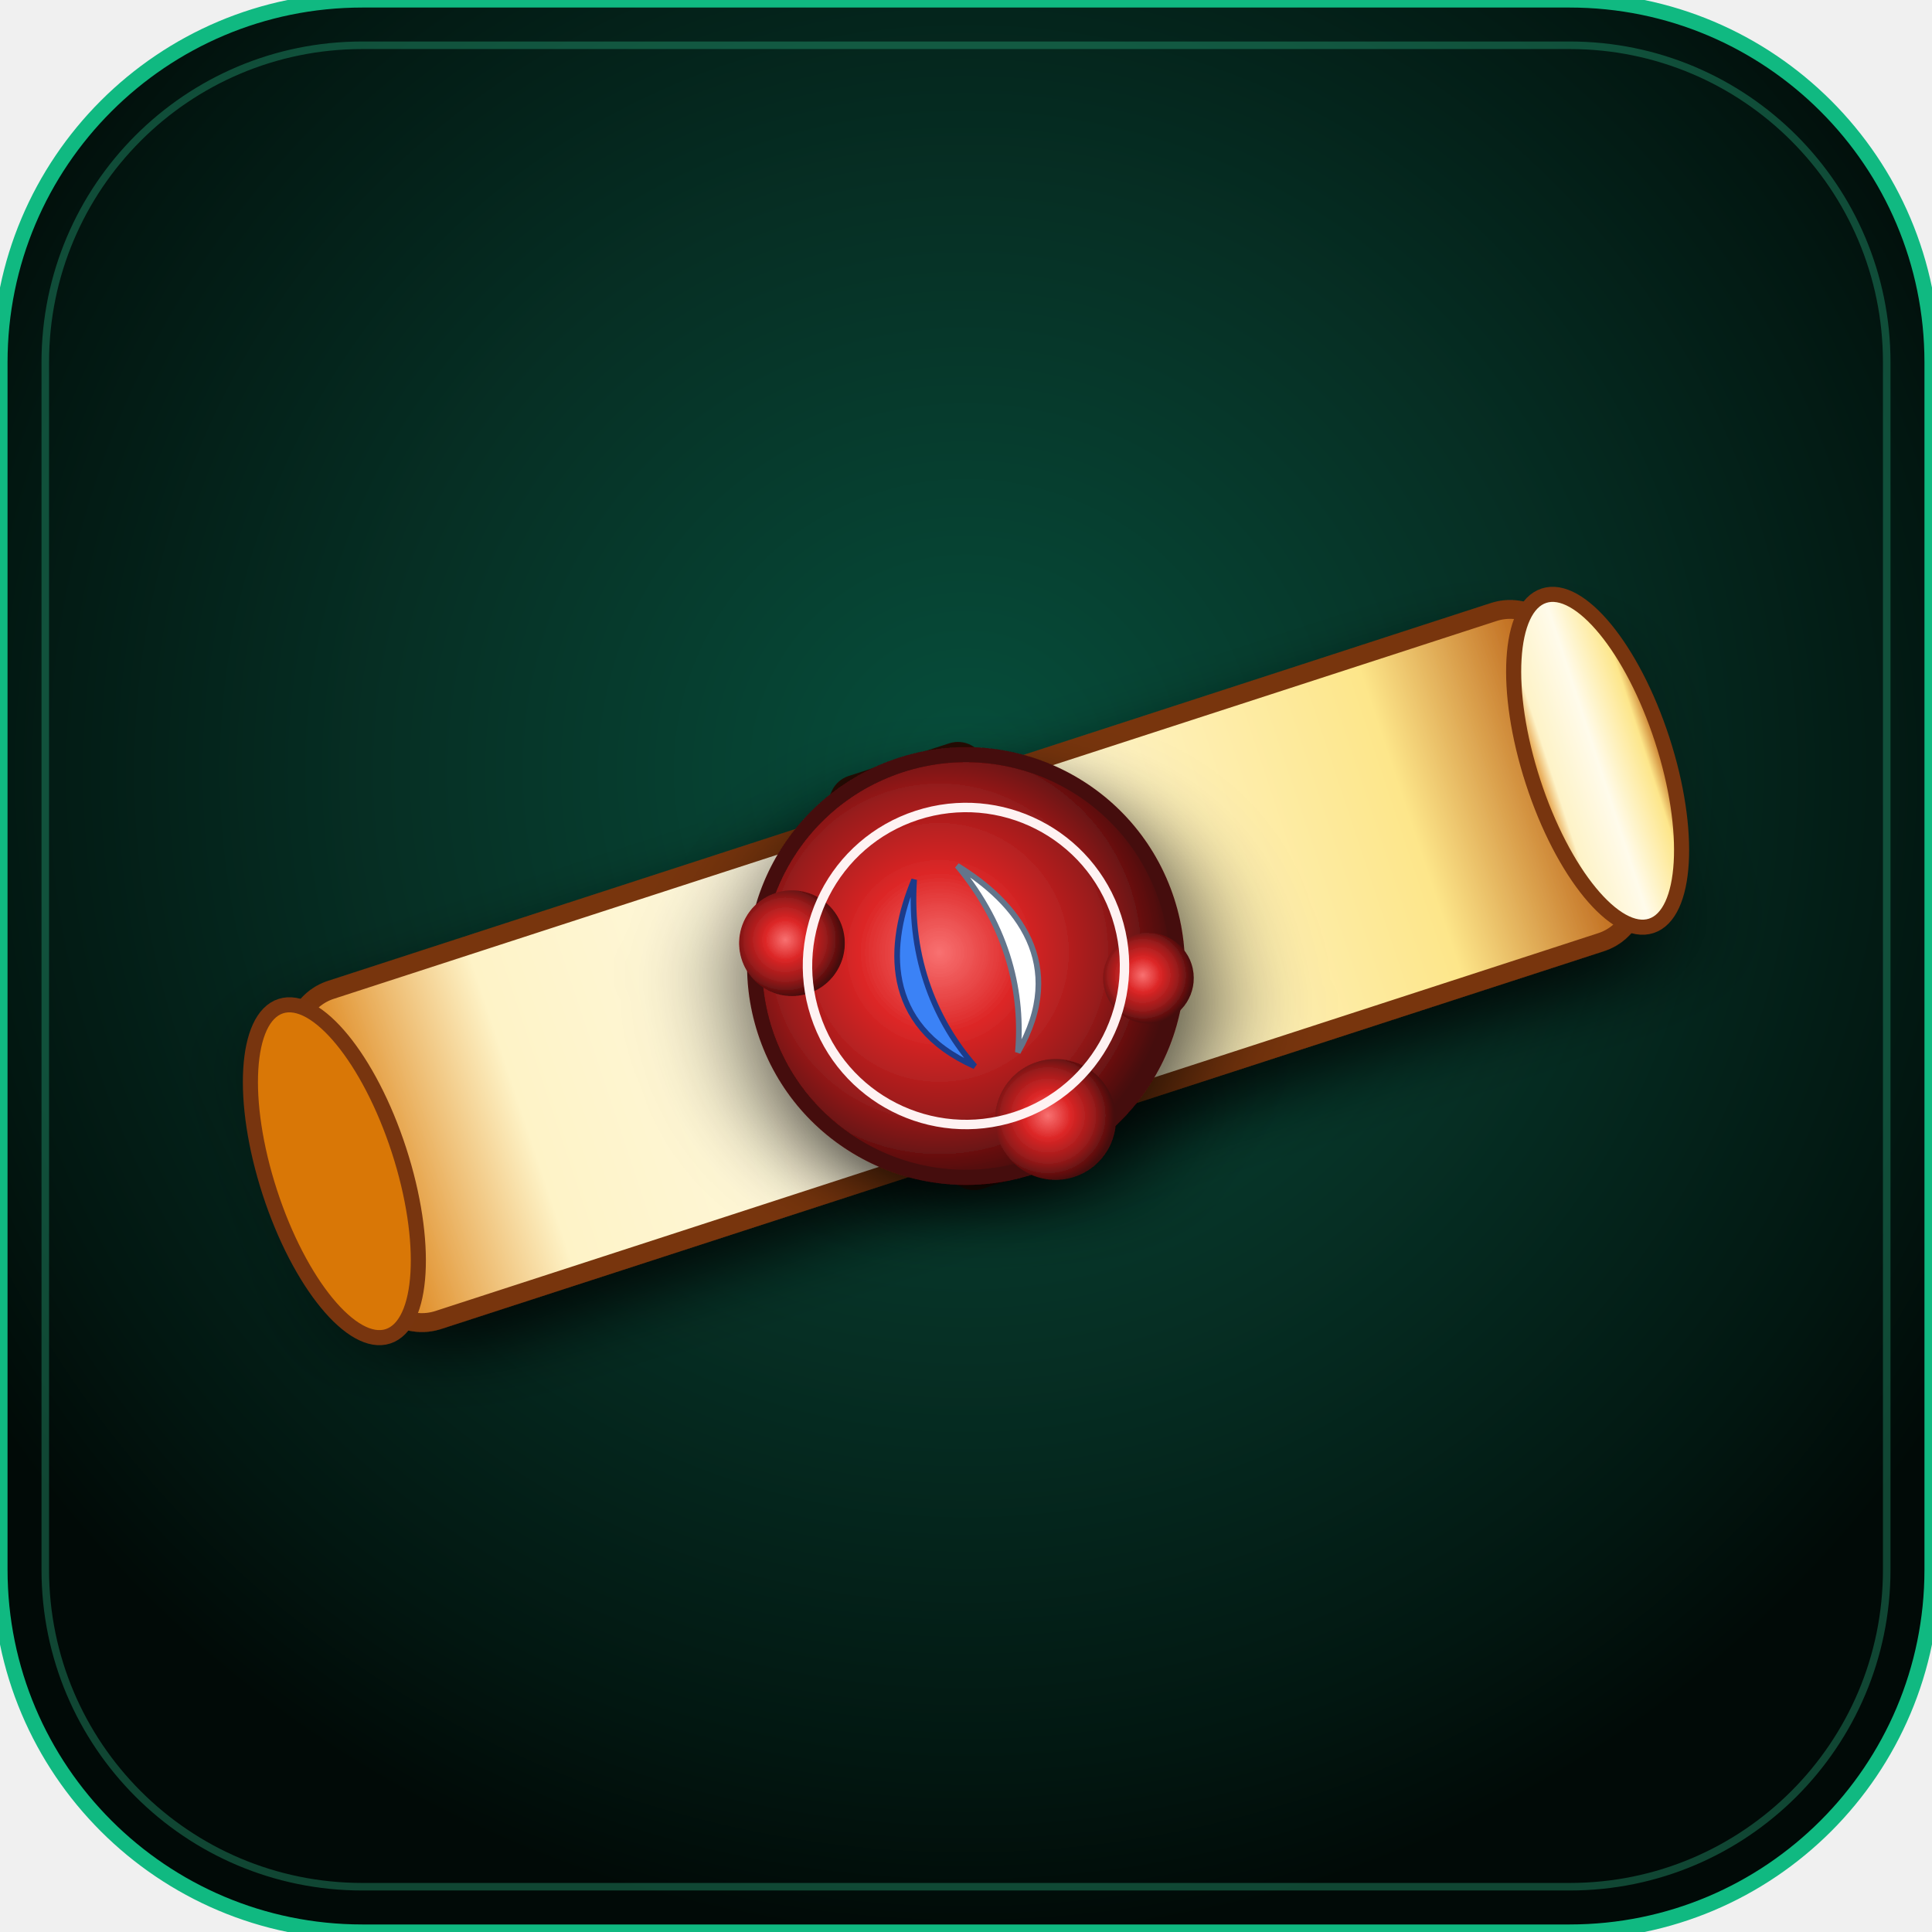
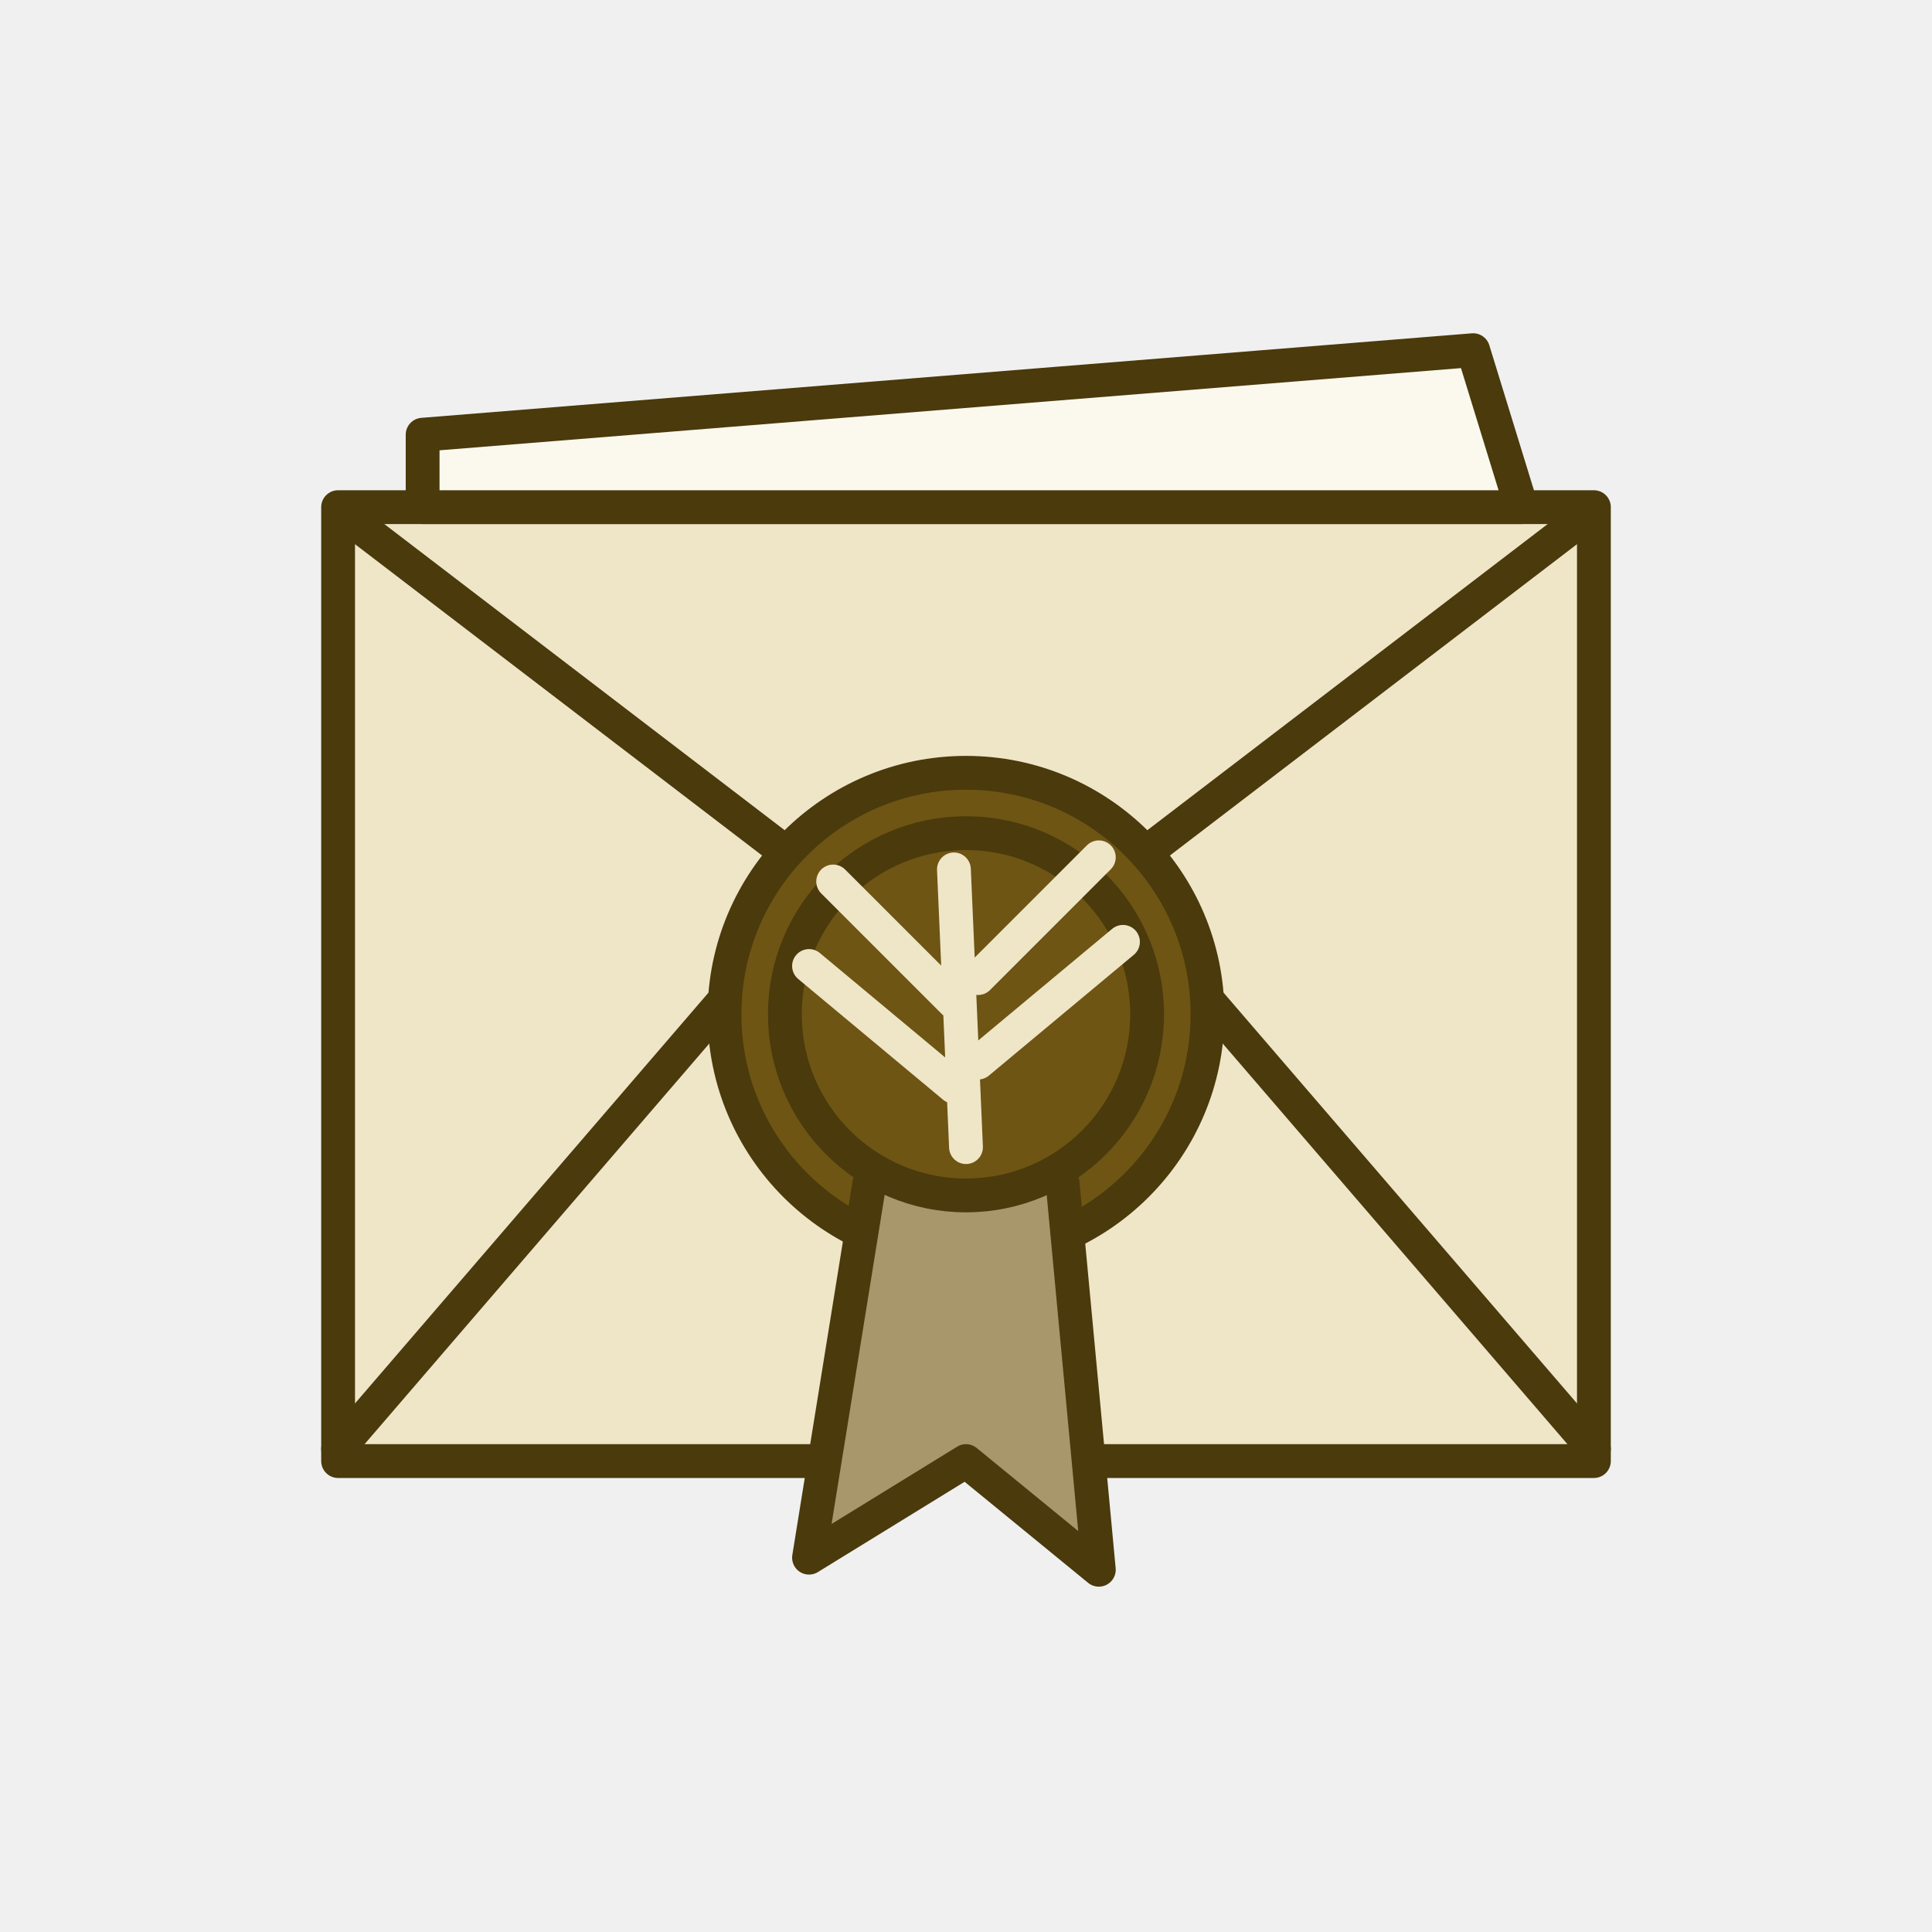
- <svg xmlns="http://www.w3.org/2000/svg" viewBox="0 0 512 512" width="100%" height="100%">
-   <defs>
-     <radialGradient id="scoutBg" cx="50%" cy="40%" r="60%">
-       <stop offset="0%" stop-color="#064E3B" />
-       <stop offset="50%" stop-color="#062F24" />
-       <stop offset="85%" stop-color="#021711" />
-       <stop offset="100%" stop-color="#010A07" />
-     </radialGradient>
-     <linearGradient id="parchmentRoll" x1="0%" y1="0%" x2="100%" y2="0%">
-       <stop offset="0%" stop-color="#D97706" />
-       <stop offset="15%" stop-color="#FEF3C7" />
-       <stop offset="50%" stop-color="#FFFBEB" />
-       <stop offset="85%" stop-color="#FDE68A" />
-       <stop offset="100%" stop-color="#B45309" />
-     </linearGradient>
-     <radialGradient id="crimsonWax" cx="45%" cy="45%" r="55%">
-       <stop offset="0%" stop-color="#F87171" />
-       <stop offset="35%" stop-color="#DC2626" />
-       <stop offset="70%" stop-color="#991B1B" />
-       <stop offset="100%" stop-color="#450A0A" />
-     </radialGradient>
-     <filter id="waxShadow" x="-20%" y="-20%" width="140%" height="140%">
-       <feDropShadow dx="0" dy="8" stdDeviation="12" flood-color="#000" flood-opacity="0.8" />
-     </filter>
-   </defs>
-   <rect width="512" height="512" rx="96" fill="url(#scoutBg)" stroke="#10B981" stroke-width="4" />
-   <rect x="12" y="12" width="488" height="488" rx="84" fill="none" stroke="#34D399" stroke-opacity="0.3" stroke-width="2" />
-   <g transform="rotate(-18, 256, 256)">
-     <rect x="80" y="210" width="352" height="92" rx="14" fill="url(#parchmentRoll)" stroke="#78350F" stroke-width="5" filter="url(#waxShadow)" />
-     <ellipse cx="80" cy="256" rx="18" ry="46" fill="#D97706" stroke="#78350F" stroke-width="4" />
-     <ellipse cx="432" cy="256" rx="18" ry="46" fill="url(#parchmentRoll)" stroke="#78350F" stroke-width="4" />
-     <rect x="236" y="200" width="40" height="112" rx="6" fill="#451A03" stroke="#260C03" stroke-width="3" />
-     <line x1="244" y1="200" x2="244" y2="312" stroke="#B45309" stroke-width="2" stroke-dasharray="6 4" />
-     <line x1="268" y1="200" x2="268" y2="312" stroke="#B45309" stroke-width="2" stroke-dasharray="6 4" />
-     <g transform="translate(256, 256)" filter="url(#waxShadow)">
-       <circle cx="0" cy="0" r="56" fill="url(#crimsonWax)" stroke="#450A0A" stroke-width="4" />
-       <circle cx="-42" cy="-20" r="14" fill="url(#crimsonWax)" />
-       <circle cx="45" cy="18" r="12" fill="url(#crimsonWax)" />
-       <circle cx="10" cy="46" r="16" fill="url(#crimsonWax)" />
-       <circle cx="0" cy="0" r="42" fill="none" stroke="#FEF2F2" stroke-width="2.5" />
-       <path d="M-6 -26 C -18 -12, -26 8, -6 26 C -12 12, -14 -6, -6 -26 Z" fill="#3B82F6" stroke="#1E3A8A" stroke-width="1.5" />
-       <path d="M6 -26 C 18 -12, 26 8, 6 26 C 12 12, 14 -6, 6 -26 Z" fill="#FFFFFF" stroke="#64748B" stroke-width="1.5" />
-     </g>
+ <svg xmlns="http://www.w3.org/2000/svg" viewBox="0 0 160 160" fill="none" role="img" aria-labelledby="title">
+   <g stroke="#4A3A0C" stroke-width="2.8" stroke-linecap="round" stroke-linejoin="round">
+     <path d="M28 42h104v79H28z" fill="#EFE6C8" />
+     <path d="m29 43 51 39 51-39M28 120l37-43m67 43L95 77" />
+     <path d="m35 36 87-7 4 13H35z" fill="#FBF8EE" />
+     <circle cx="80" cy="84" r="20" fill="#6E5514" />
+     <path d="m72 98-5 31 13-8 11 9-3-32" fill="#A8976B" />
+     <circle cx="80" cy="84" r="15" fill="#6E5514" />
+     <path d="m80 95-1-23m0 11-10-10m10 17-12-10m14 1 10-10m-10 17 12-10" stroke="#EFE6C8" />
  </g>
</svg>
